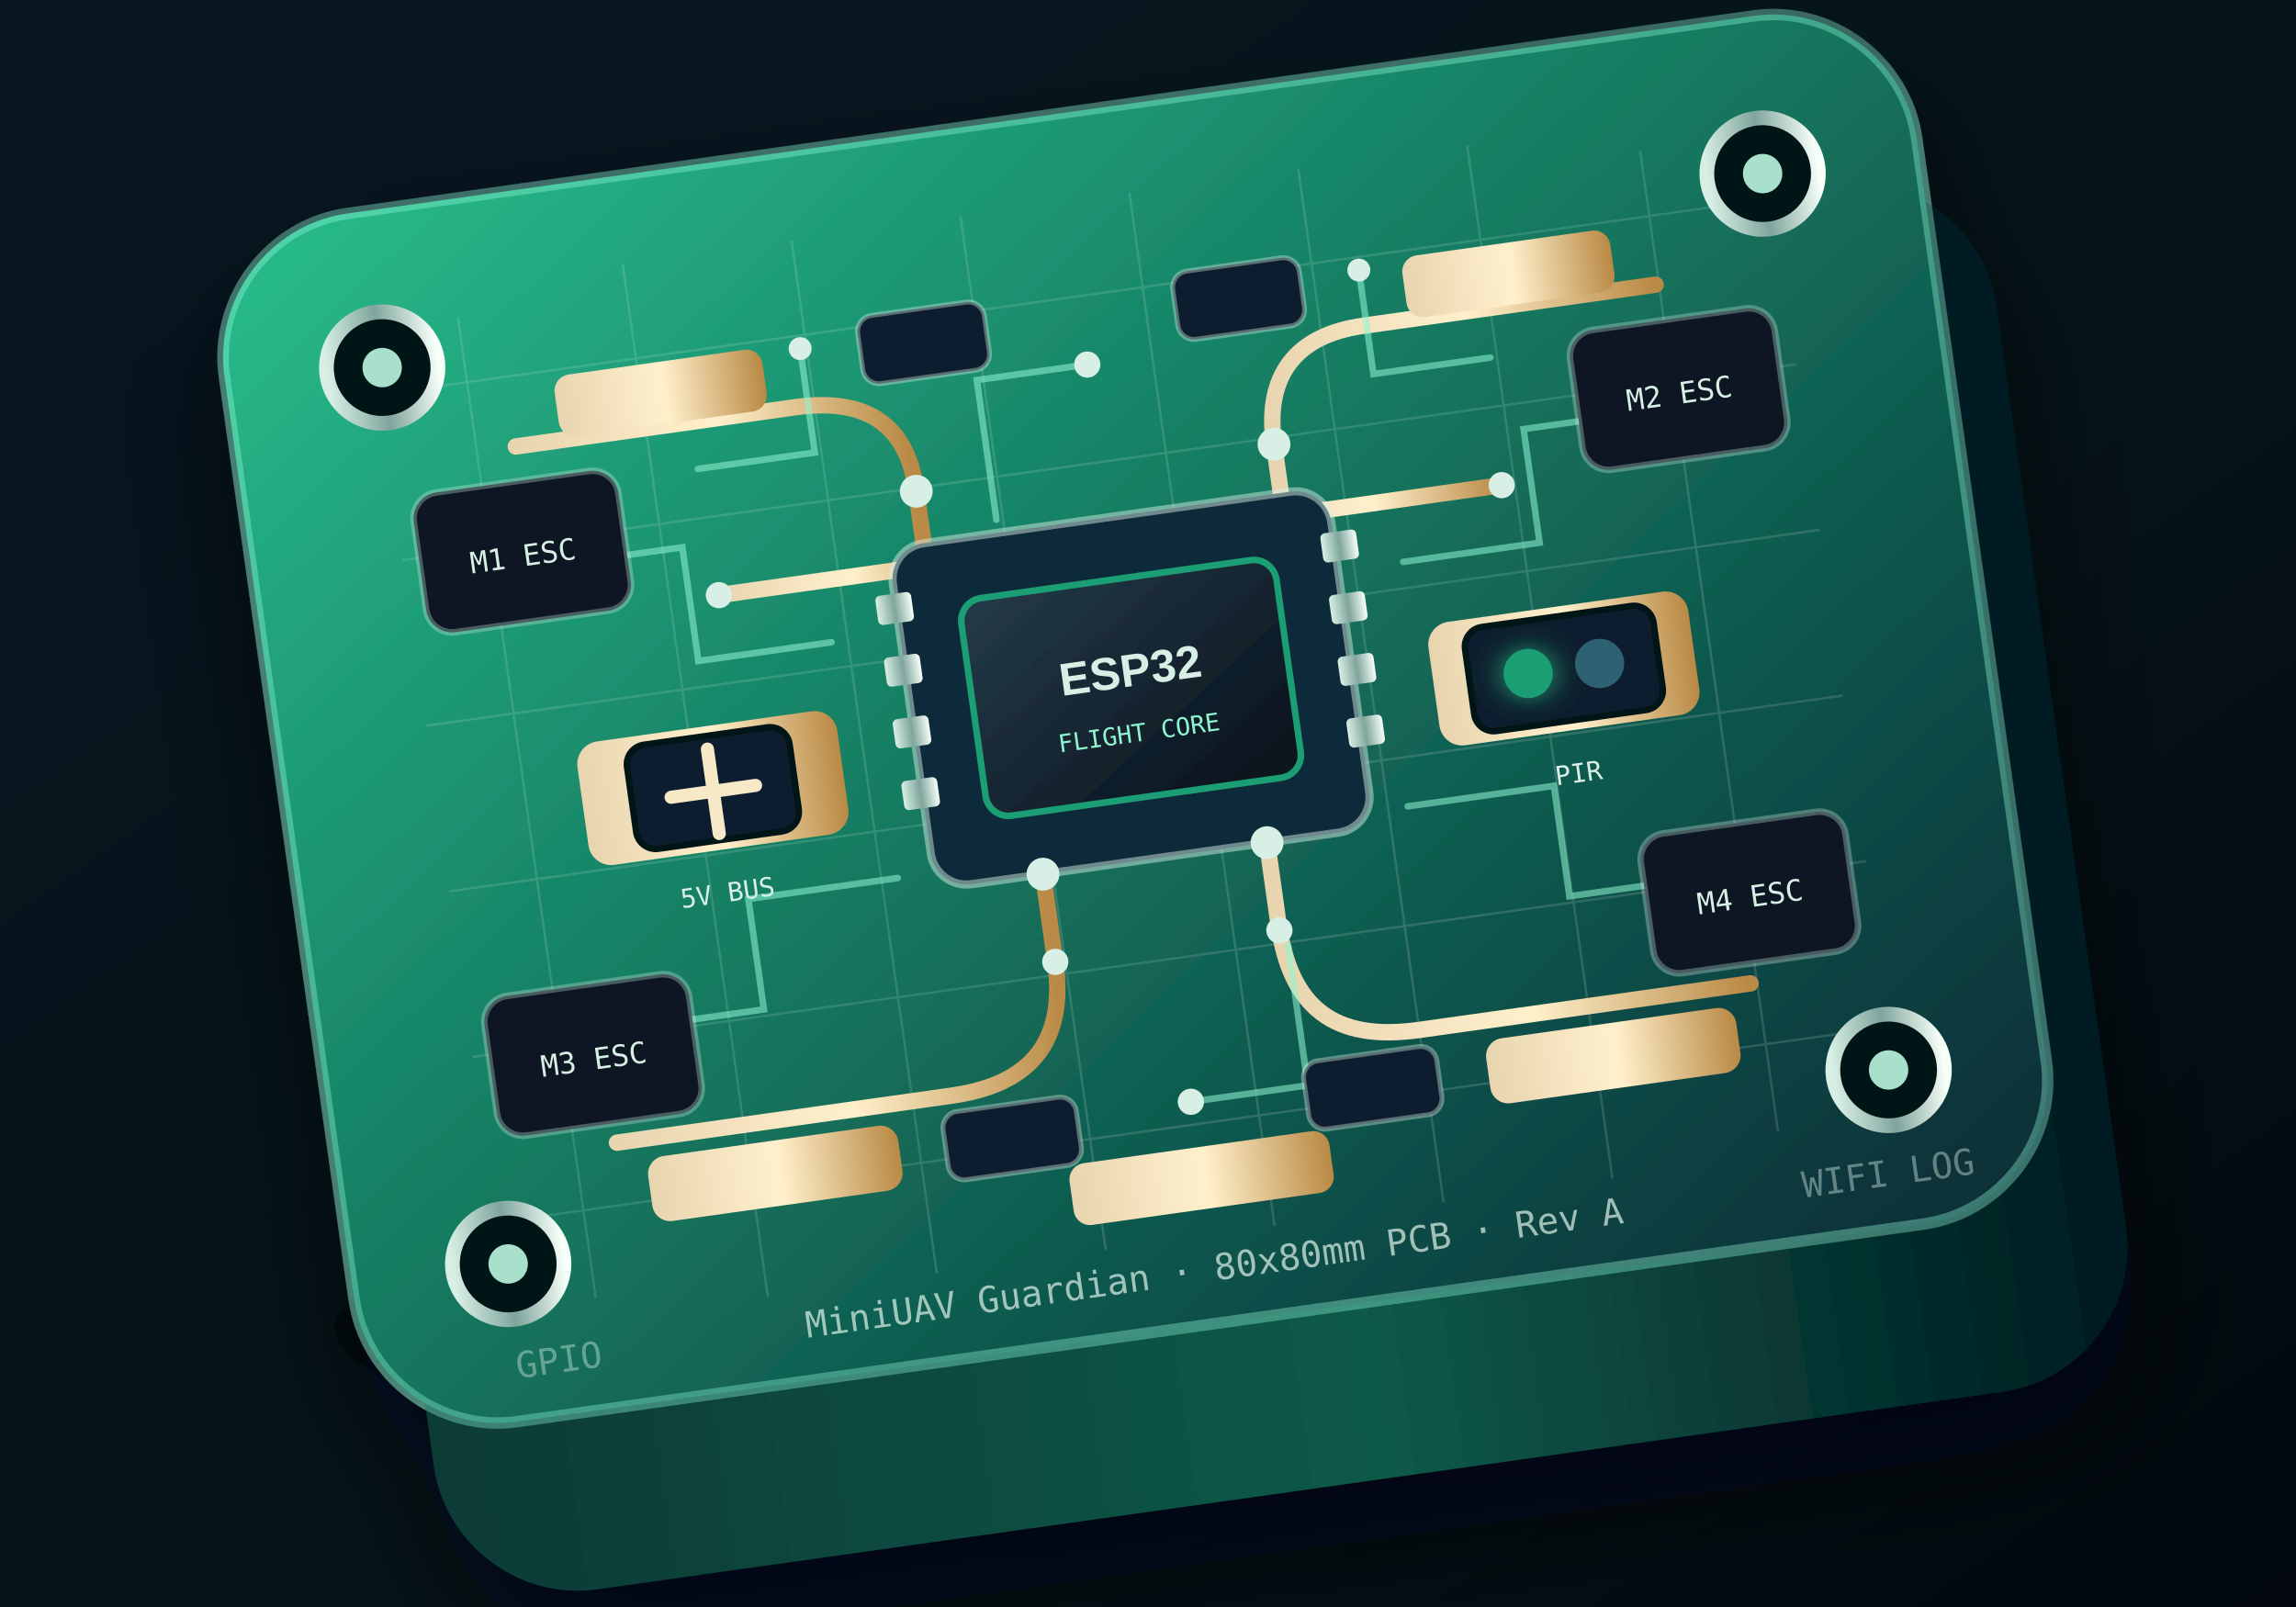
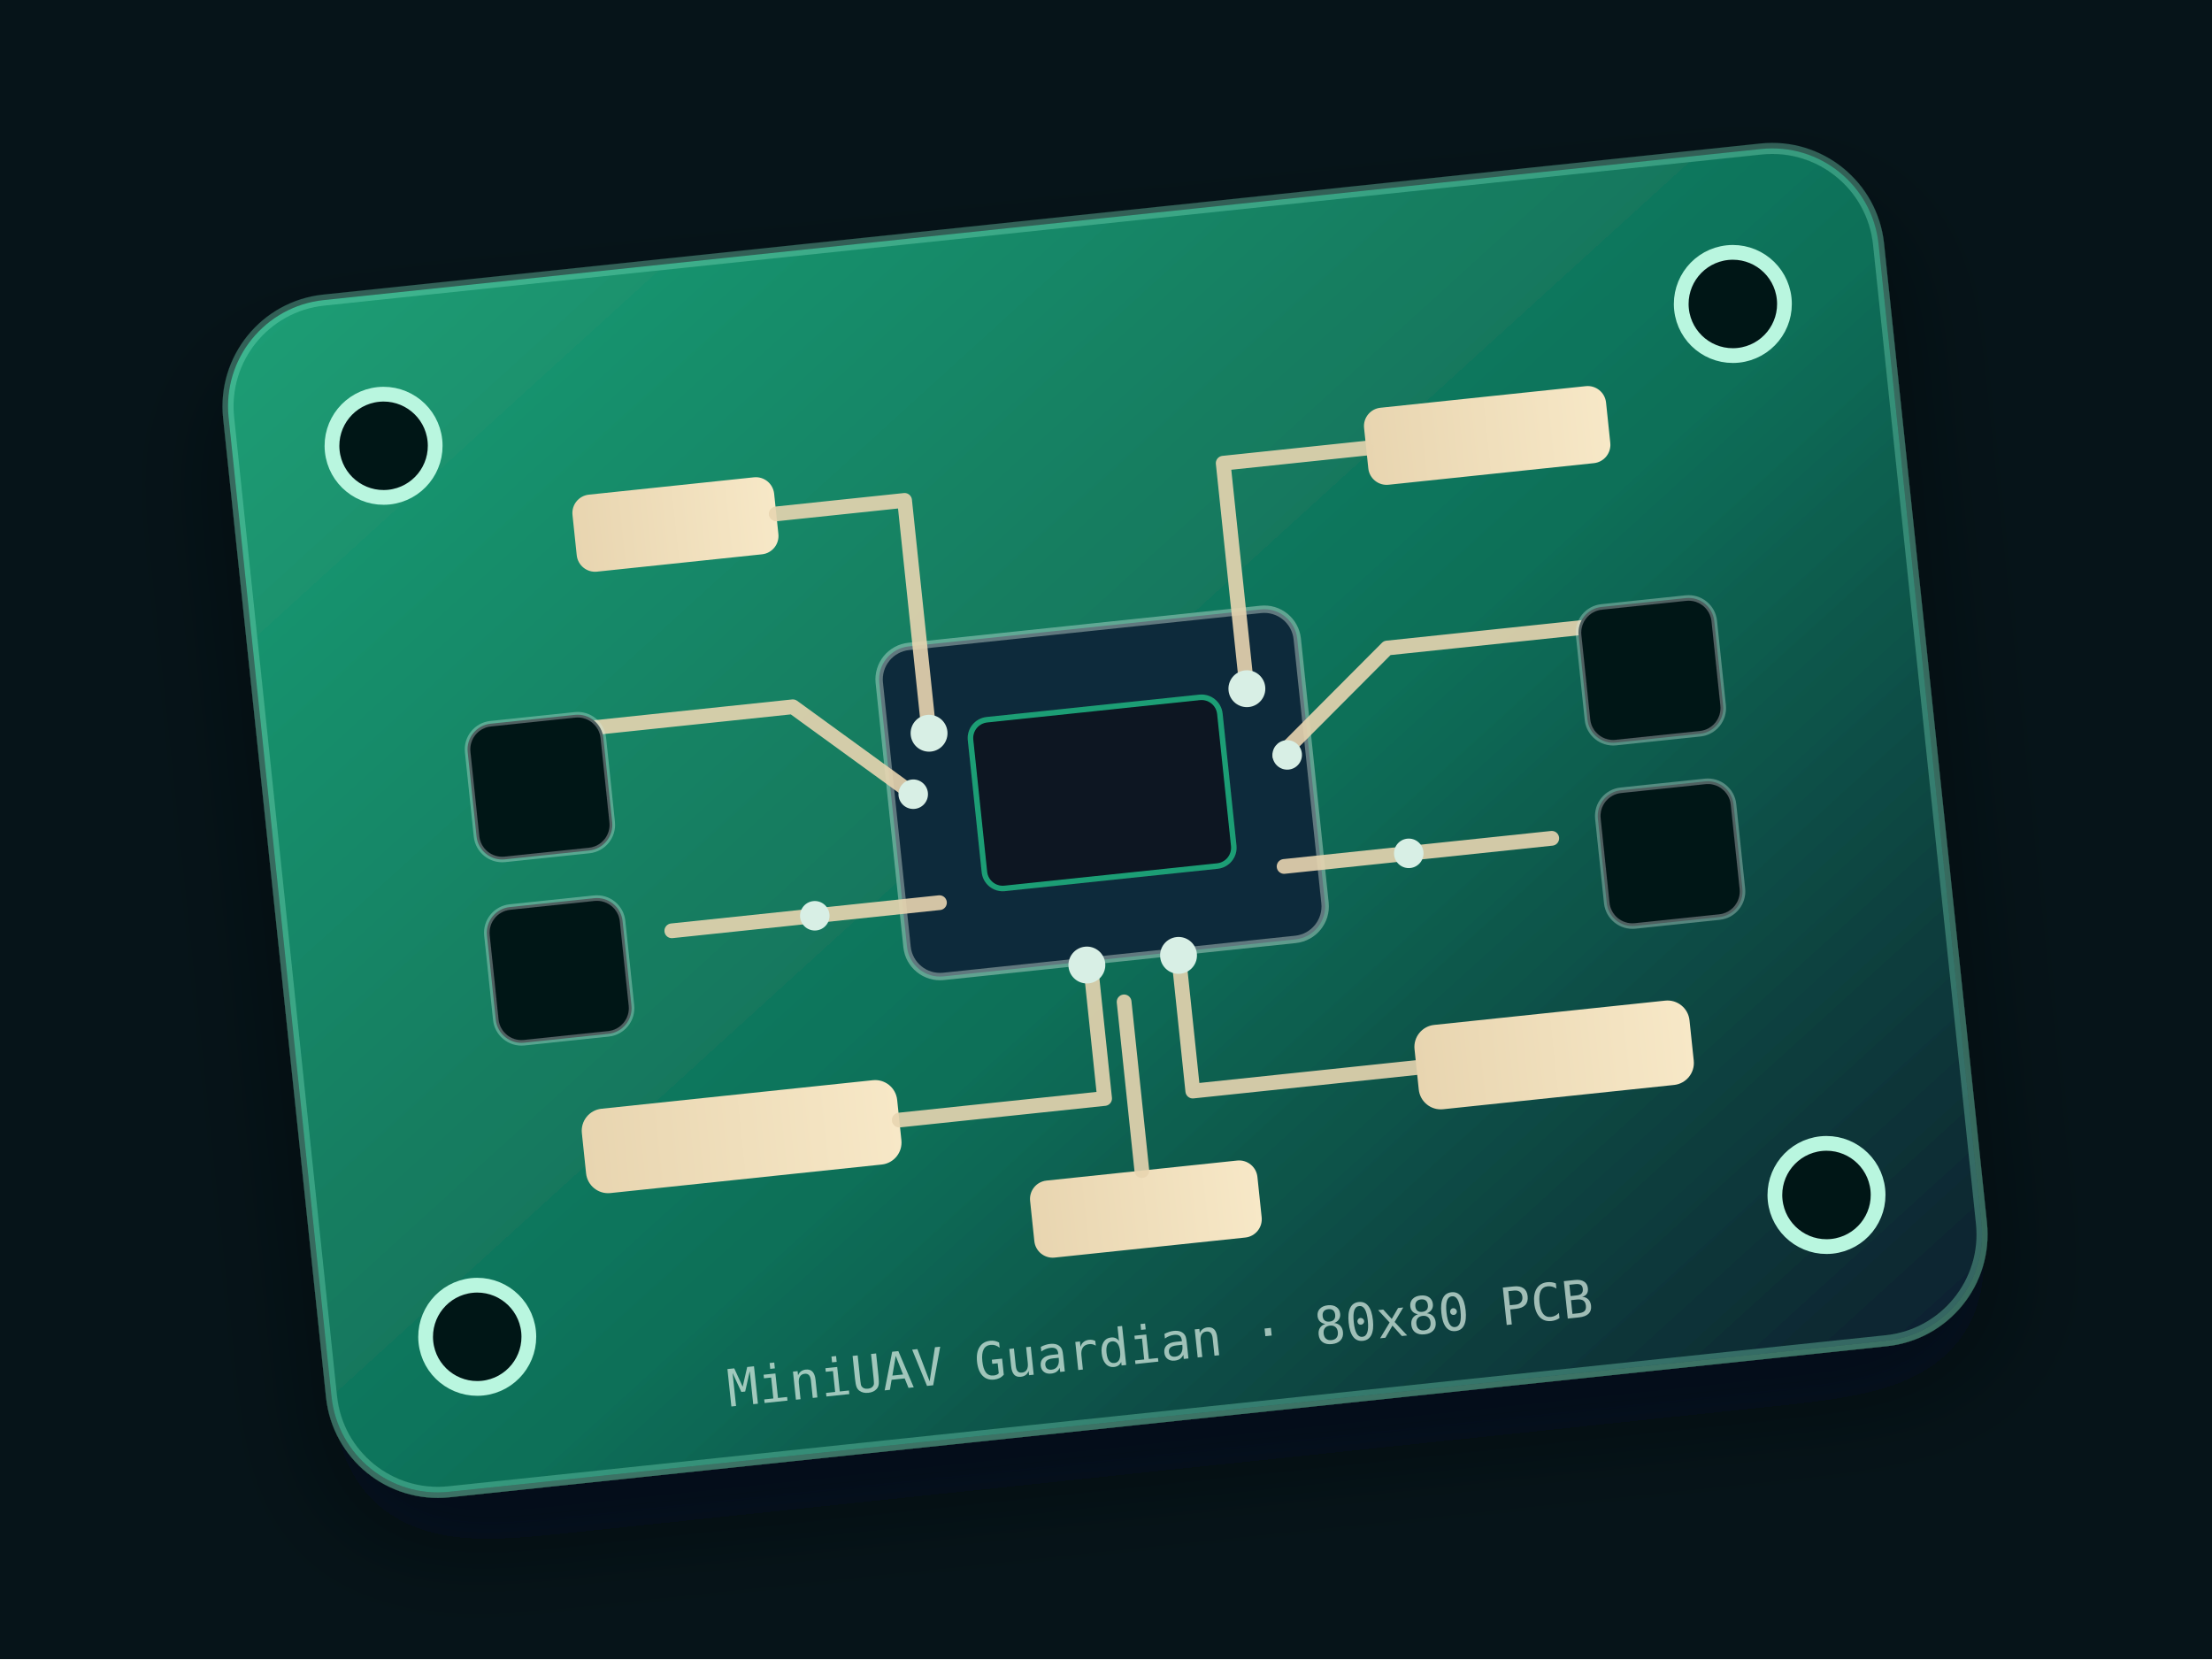
- <svg xmlns="http://www.w3.org/2000/svg" viewBox="0 0 1400 980" role="img" aria-labelledby="title desc">
+ <svg xmlns="http://www.w3.org/2000/svg" viewBox="0 0 1200 900" role="img" aria-labelledby="title desc">
  <defs>
-     <linearGradient id="scene" x1="0" x2="1" y1="0" y2="1">
-       <stop offset="0" stop-color="#071621" />
-       <stop offset=".58" stop-color="#061419" />
-       <stop offset="1" stop-color="#02080d" />
-     </linearGradient>
-     <linearGradient id="boardTop" x1="0" x2="1" y1="0" y2="1">
-       <stop offset="0" stop-color="#29bd8c" />
-       <stop offset=".48" stop-color="#13765e" />
-       <stop offset="1" stop-color="#0d2b35" />
-     </linearGradient>
-     <linearGradient id="boardEdge" x1="0" x2="1">
-       <stop offset="0" stop-color="#073a36" />
-       <stop offset=".55" stop-color="#0b5a49" />
-       <stop offset="1" stop-color="#031b21" />
+     <linearGradient id="board" x1="0" x2="1" y1="0" y2="1">
+       <stop offset="0" stop-color="#1d9e75" />
+       <stop offset=".55" stop-color="#0f6f58" />
+       <stop offset="1" stop-color="#0d1f2d" />
    </linearGradient>
    <linearGradient id="copper" x1="0" x2="1">
      <stop offset="0" stop-color="#e8d5b0" />
-       <stop offset=".52" stop-color="#fff0cb" />
-       <stop offset="1" stop-color="#b98944" />
+       <stop offset="1" stop-color="#f7e8c7" />
    </linearGradient>
-     <linearGradient id="chip" x1="0" x2="1" y1="0" y2="1">
-       <stop offset="0" stop-color="#243b4a" />
-       <stop offset="1" stop-color="#071019" />
-     </linearGradient>
-     <linearGradient id="silver" x1="0" x2="1">
-       <stop offset="0" stop-color="#d8efe5" />
-       <stop offset=".5" stop-color="#7fa59c" />
-       <stop offset="1" stop-color="#f7fff9" />
-     </linearGradient>
-     <filter id="drop" x="-20%" y="-20%" width="140%" height="140%">
-       <feDropShadow dx="0" dy="36" stdDeviation="34" flood-color="#01070b" flood-opacity=".65" />
-     </filter>
-     <filter id="glow" x="-40%" y="-40%" width="180%" height="180%">
-       <feGaussianBlur stdDeviation="8" result="blur" />
-       <feMerge>
-         <feMergeNode in="blur" />
-         <feMergeNode in="SourceGraphic" />
-       </feMerge>
+     <filter id="shadow" x="-20%" y="-20%" width="140%" height="140%">
+       <feDropShadow dx="0" dy="28" stdDeviation="30" flood-color="#031019" flood-opacity=".45" />
    </filter>
  </defs>
-   <rect width="1400" height="980" fill="url(#scene)" />
-   <ellipse cx="704" cy="810" rx="500" ry="86" fill="#000" opacity=".42" />
-   <ellipse cx="708" cy="760" rx="430" ry="58" fill="#1d9e75" opacity=".10" />
-   <g filter="url(#drop)" transform="translate(178 66) rotate(-8 520 420)">
-     <path d="M88 66h866c48 0 88 40 88 88v568c0 48-40 88-88 88H88c-48 0-88-40-88-88V154c0-48 40-88 88-88Z" fill="url(#boardEdge)" transform="translate(34 42)" />
-     <path d="M88 0h866c48 0 88 40 88 88v568c0 48-40 88-88 88H88c-48 0-88-40-88-88V88C0 40 40 0 88 0Z" fill="url(#boardTop)" stroke="#98ffe0" stroke-opacity=".36" stroke-width="7" />
-     <g opacity=".16" stroke="#d8efe5" stroke-width="1.4">
-       <path d="M110 112h820M92 214h858M92 316h858M92 418h858M92 520h858M110 622h820" />
-       <path d="M146 72v604M250 54v636M354 54v636M458 54v636M562 54v636M666 54v636M770 54v636M874 72v604" />
+   <rect width="1200" height="900" fill="#061419" />
+   <g filter="url(#shadow)" transform="translate(150 120) rotate(-6 450 330)">
+     <rect x="0" y="0" width="900" height="650" rx="58" fill="url(#board)" stroke="#7ee2bf" stroke-opacity=".35" stroke-width="6" />
+     <circle cx="82" cy="82" r="28" fill="#061419" stroke="#b9f6df" stroke-width="8" />
+     <circle cx="818" cy="82" r="28" fill="#061419" stroke="#b9f6df" stroke-width="8" />
+     <circle cx="82" cy="568" r="28" fill="#061419" stroke="#b9f6df" stroke-width="8" />
+     <circle cx="818" cy="568" r="28" fill="#061419" stroke="#b9f6df" stroke-width="8" />
+     <rect x="336" y="220" width="228" height="180" rx="18" fill="#102a3a" stroke="#d8efe5" stroke-opacity=".4" stroke-width="4" />
+     <rect x="382" y="264" width="136" height="92" rx="10" fill="#071621" stroke="#1d9e75" stroke-width="3" />
+     <g fill="url(#copper)">
+       <rect x="180" y="120" width="110" height="42" rx="10" />
+       <rect x="612" y="118" width="132" height="42" rx="10" />
+       <rect x="150" y="452" width="172" height="46" rx="12" />
+       <rect x="604" y="454" width="150" height="46" rx="12" />
+       <rect x="388" y="516" width="124" height="42" rx="10" />
    </g>
-     <g fill="#061419" stroke="url(#silver)" stroke-width="9">
-       <circle cx="96" cy="96" r="34" />
-       <circle cx="946" cy="96" r="34" />
-       <circle cx="96" cy="648" r="34" />
-       <circle cx="946" cy="648" r="34" />
-     </g>
-     <g fill="#b9f6df" opacity=".9">
-       <circle cx="96" cy="96" r="12" />
-       <circle cx="946" cy="96" r="12" />
-       <circle cx="96" cy="648" r="12" />
-       <circle cx="946" cy="648" r="12" />
-     </g>
-     <g stroke="url(#copper)" stroke-width="10" stroke-linecap="round" stroke-linejoin="round" fill="none">
-       <path d="M170 155h172c44 0 66 20 66 60v80" />
-       <path d="M872 154H692c-42 0-64 22-64 64v86" />
-       <path d="M172 584h206c50 0 74-24 74-72v-84" />
-       <path d="M870 584H666c-52 0-76-24-76-76v-84" />
-       <path d="M280 262h112l48 42" />
-       <path d="M762 262H652l-54 44" />
-       <path d="M228 376h222" />
-       <path d="M812 376H592" />
-       <path d="M522 486v122" />
-       <path d="M522 284V154" />
-       <path d="M420 644h206" />
-     </g>
-     <g stroke="#8ff4d0" stroke-width="4" stroke-linecap="round" opacity=".56" fill="none">
-       <path d="M154 230h108v70h82" />
-       <path d="M888 230H780v70h-84" />
-       <path d="M154 516h118v-68h92" />
-       <path d="M888 516H768v-68h-90" />
-       <path d="M522 154h-68v86" />
-       <path d="M522 608h72v-86" />
-       <path d="M350 120v64h-72" />
-       <path d="M694 120v64h72" />
-     </g>
-     <g>
-       <rect x="386" y="248" width="270" height="210" rx="22" fill="#102a3a" stroke="#d8efe5" stroke-opacity=".48" stroke-width="5" />
-       <rect x="424" y="286" width="194" height="134" rx="14" fill="url(#chip)" stroke="#1d9e75" stroke-width="4" />
-       <text x="522" y="352" text-anchor="middle" fill="#d8efe5" font-family="Arial, sans-serif" font-size="28" font-weight="700">ESP32</text>
-       <text x="522" y="386" text-anchor="middle" fill="#8ff4d0" font-family="monospace" font-size="15">FLIGHT CORE</text>
-       <g fill="url(#silver)">
-         <rect x="374" y="276" width="22" height="18" rx="3" />
-         <rect x="374" y="314" width="22" height="18" rx="3" />
-         <rect x="374" y="352" width="22" height="18" rx="3" />
-         <rect x="374" y="390" width="22" height="18" rx="3" />
-         <rect x="648" y="276" width="22" height="18" rx="3" />
-         <rect x="648" y="314" width="22" height="18" rx="3" />
-         <rect x="648" y="352" width="22" height="18" rx="3" />
-         <rect x="648" y="390" width="22" height="18" rx="3" />
-       </g>
-     </g>
-     <g>
-       <rect x="102" y="176" width="126" height="86" rx="16" fill="#071621" stroke="#d8efe5" stroke-opacity=".32" stroke-width="4" />
-       <rect x="814" y="176" width="126" height="86" rx="16" fill="#071621" stroke="#d8efe5" stroke-opacity=".32" stroke-width="4" />
-       <rect x="102" y="486" width="126" height="86" rx="16" fill="#071621" stroke="#d8efe5" stroke-opacity=".32" stroke-width="4" />
-       <rect x="814" y="486" width="126" height="86" rx="16" fill="#071621" stroke="#d8efe5" stroke-opacity=".32" stroke-width="4" />
-       <text x="165" y="228" text-anchor="middle" fill="#d8efe5" font-family="monospace" font-size="18">M1 ESC</text>
-       <text x="877" y="228" text-anchor="middle" fill="#d8efe5" font-family="monospace" font-size="18">M2 ESC</text>
-       <text x="165" y="538" text-anchor="middle" fill="#d8efe5" font-family="monospace" font-size="18">M3 ESC</text>
-       <text x="877" y="538" text-anchor="middle" fill="#d8efe5" font-family="monospace" font-size="18">M4 ESC</text>
-     </g>
-     <g fill="url(#copper)">
-       <rect x="198" y="116" width="128" height="38" rx="10" />
-       <rect x="720" y="116" width="128" height="38" rx="10" />
-       <rect x="188" y="596" width="154" height="40" rx="11" />
-       <rect x="704" y="596" width="154" height="40" rx="11" />
-       <rect x="442" y="636" width="160" height="38" rx="10" />
-       <rect x="704" y="340" width="160" height="76" rx="14" />
-       <rect x="180" y="340" width="160" height="76" rx="14" />
-     </g>
-     <g>
-       <rect x="726" y="346" width="116" height="64" rx="12" fill="#0d1f2d" stroke="#061419" stroke-width="4" />
-       <circle cx="762" cy="378" r="15" fill="#1d9e75" filter="url(#glow)" />
-       <circle cx="806" cy="378" r="15" fill="#2e6273" />
-       <text x="784" y="448" text-anchor="middle" fill="#d8efe5" font-family="monospace" font-size="16">PIR</text>
-     </g>
-     <g>
-       <rect x="210" y="346" width="100" height="64" rx="12" fill="#0d1f2d" stroke="#061419" stroke-width="4" />
-       <path d="M234 380h52" stroke="#f7e8c7" stroke-width="8" stroke-linecap="round" />
-       <path d="M260 354v52" stroke="#f7e8c7" stroke-width="8" stroke-linecap="round" />
-       <text x="260" y="448" text-anchor="middle" fill="#d8efe5" font-family="monospace" font-size="16">5V BUS</text>
+     <g stroke="#e8d5b0" stroke-width="8" stroke-linecap="round" stroke-linejoin="round" fill="none" opacity=".9">
+       <path d="M290 141h70v126" />
+       <path d="M612 139h-78v122" />
+       <path d="M322 475h112v-74" />
+       <path d="M604 476h-122v-76" />
+       <path d="M450 516v-92" />
+       <path d="M180 246h108l60 54" />
+       <path d="M720 248H612l-64 52" />
+       <path d="M210 360h146" />
+       <path d="M690 360H544" />
    </g>
    <g fill="#d8efe5">
-       <circle cx="408" cy="216" r="10" />
-       <circle cx="628" cy="218" r="10" />
-       <circle cx="452" cy="458" r="10" />
-       <circle cx="590" cy="458" r="10" />
-       <circle cx="280" cy="262" r="8" />
-       <circle cx="762" cy="262" r="8" />
-       <circle cx="452" cy="512" r="8" />
-       <circle cx="590" cy="512" r="8" />
-       <circle cx="522" cy="154" r="8" />
-       <circle cx="522" cy="608" r="8" />
-       <circle cx="350" cy="120" r="7" />
-       <circle cx="694" cy="120" r="7" />
+       <circle cx="360" cy="268" r="10" />
+       <circle cx="534" cy="262" r="10" />
+       <circle cx="432" cy="402" r="10" />
+       <circle cx="482" cy="402" r="10" />
+       <circle cx="348" cy="300" r="8" />
+       <circle cx="552" cy="300" r="8" />
+       <circle cx="288" cy="360" r="8" />
+       <circle cx="612" cy="360" r="8" />
    </g>
-     <g fill="#0d1f2d" stroke="#d8efe5" stroke-opacity=".38" stroke-width="3">
-       <rect x="386" y="106" width="78" height="42" rx="10" />
-       <rect x="580" y="106" width="78" height="42" rx="10" />
-       <rect x="370" y="594" width="82" height="42" rx="10" />
-       <rect x="592" y="594" width="82" height="42" rx="10" />
+     <g fill="#061419" stroke="#d8efe5" stroke-opacity=".35" stroke-width="3">
+       <rect x="110" y="238" width="74" height="74" rx="14" />
+       <rect x="716" y="238" width="74" height="74" rx="14" />
+       <rect x="110" y="338" width="74" height="74" rx="14" />
+       <rect x="716" y="338" width="74" height="74" rx="14" />
    </g>
-     <g font-family="monospace" font-size="22" fill="#d8efe5" fill-opacity=".72">
-       <text x="522" y="718" text-anchor="middle">MiniUAV Guardian · 80x80mm PCB · Rev A</text>
-       <text x="92" y="718" fill-opacity=".42">GPIO</text>
-       <text x="884" y="718" fill-opacity=".42">WIFI LOG</text>
-     </g>
+     <text x="450" y="620" text-anchor="middle" fill="#d8efe5" fill-opacity=".72" font-family="monospace" font-size="28">MiniUAV Guardian · 80x80 PCB</text>
  </g>
</svg>
